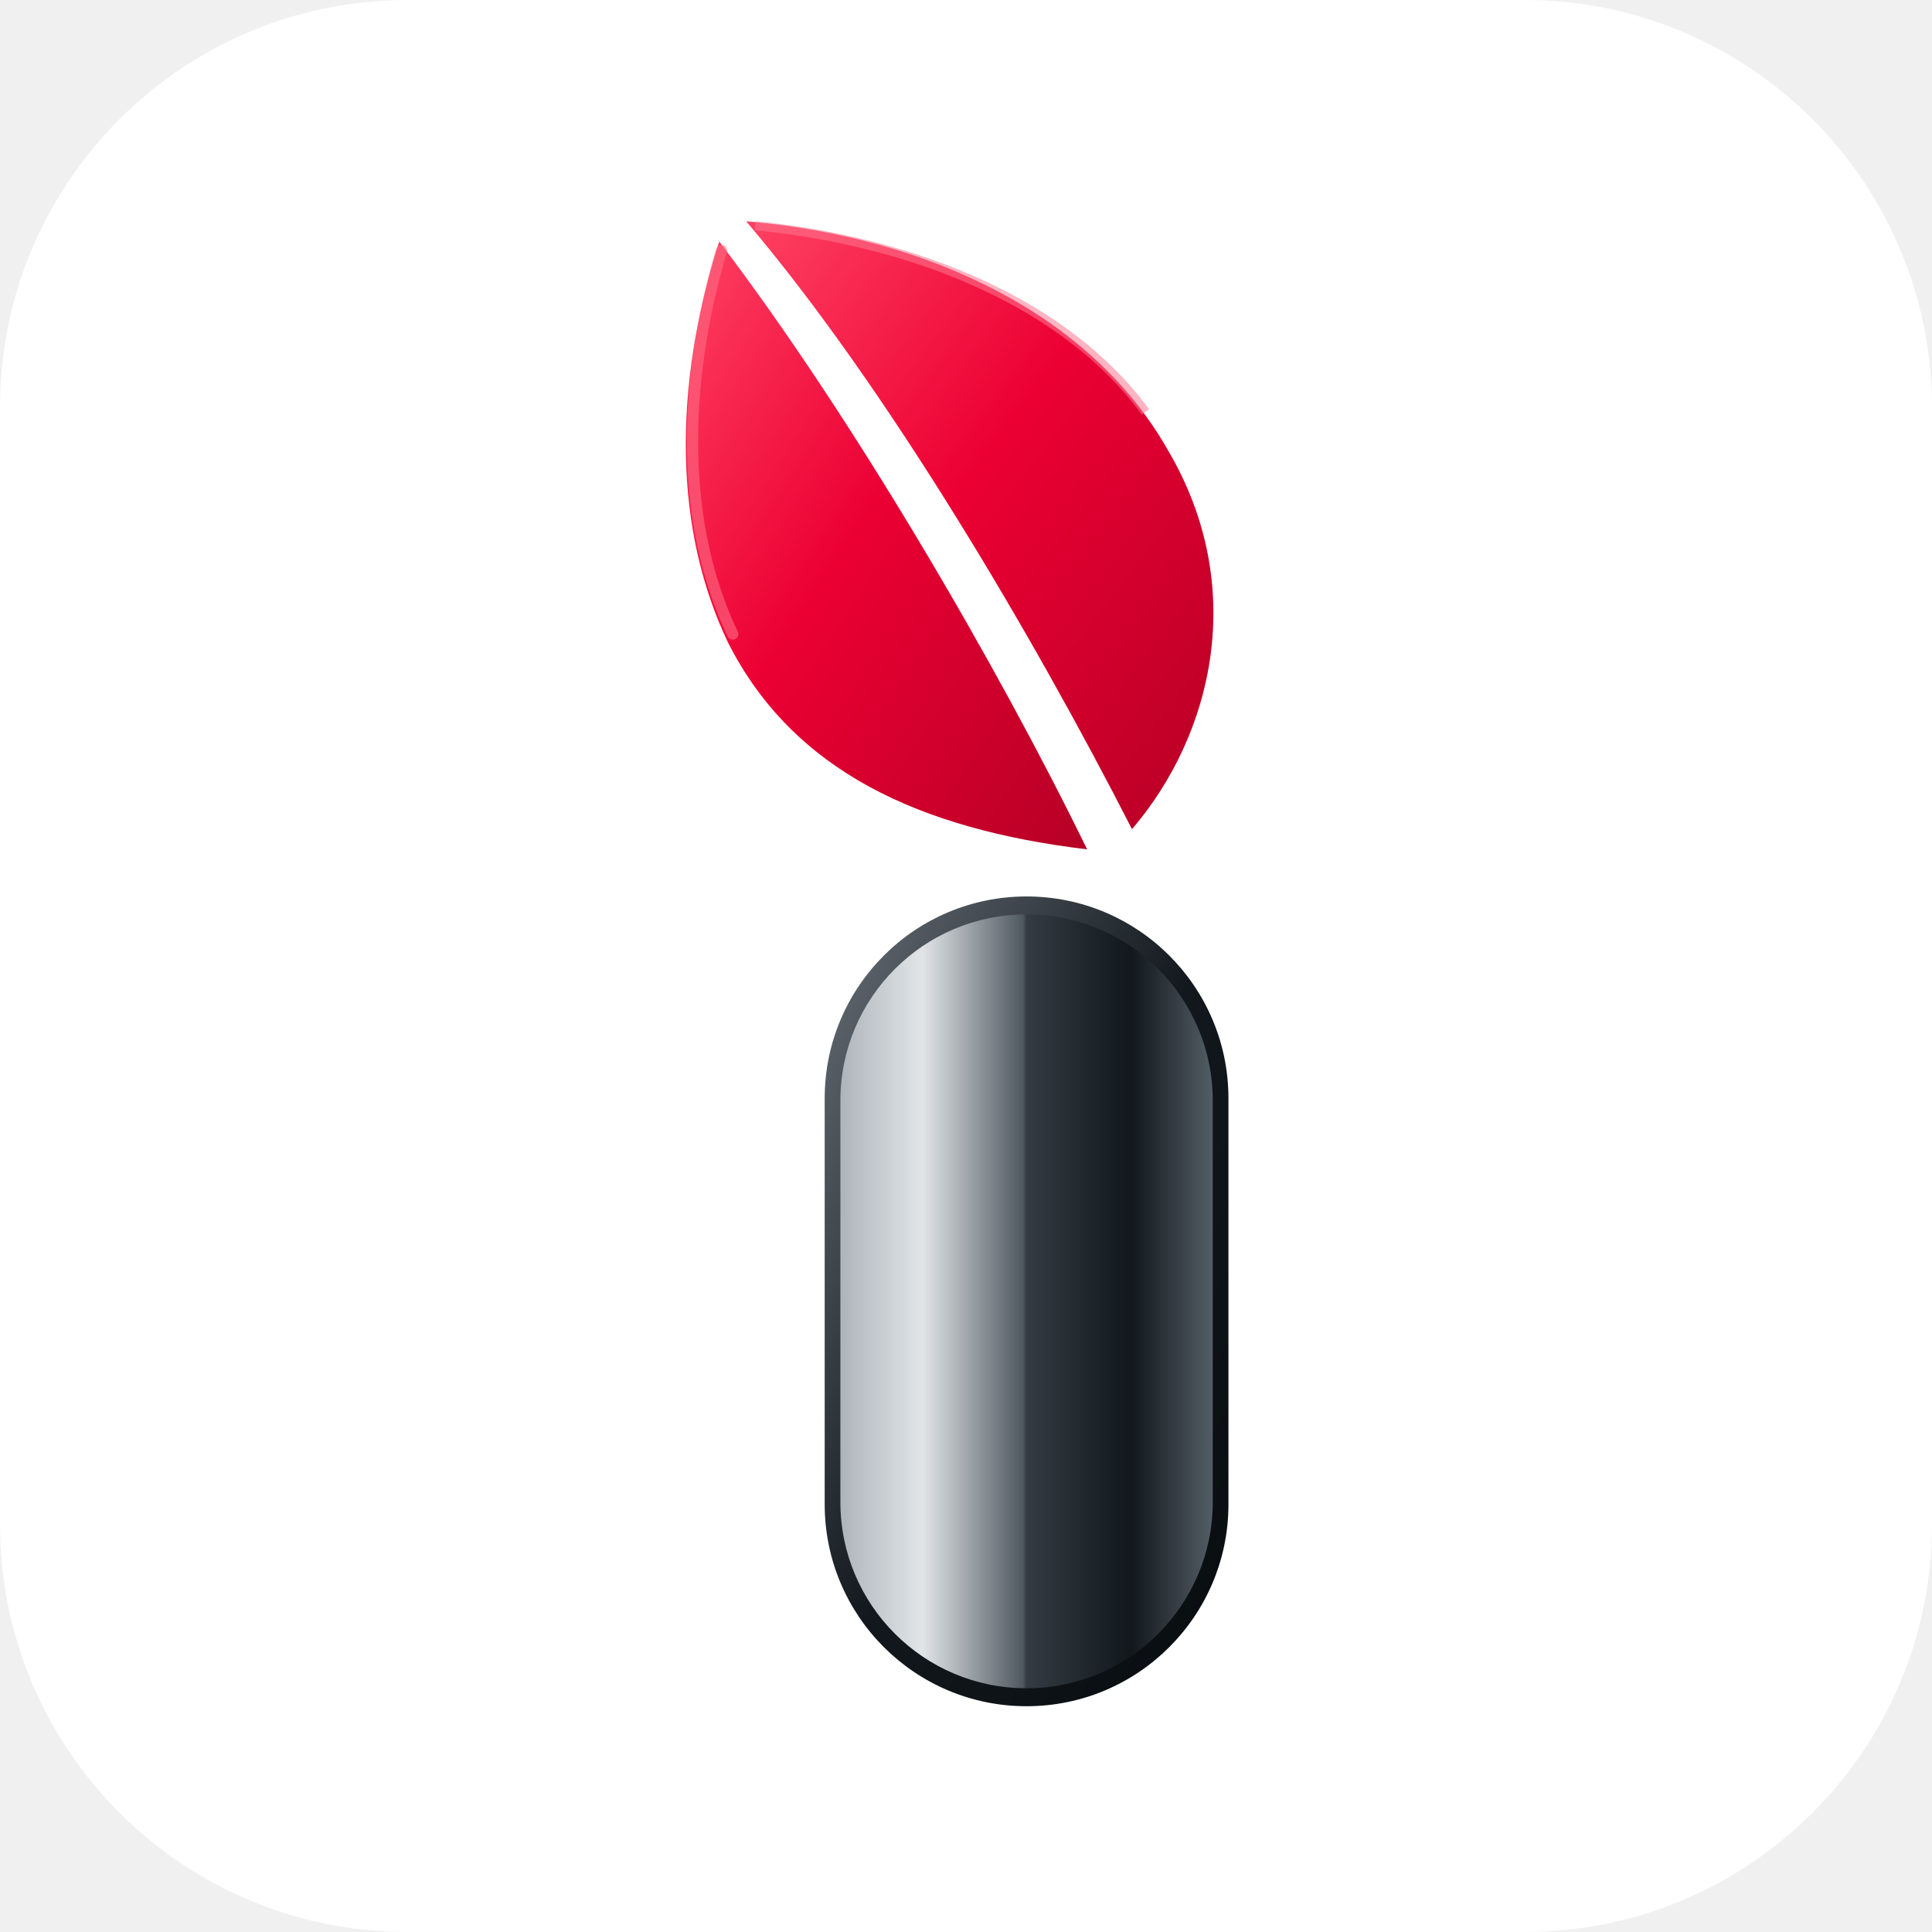
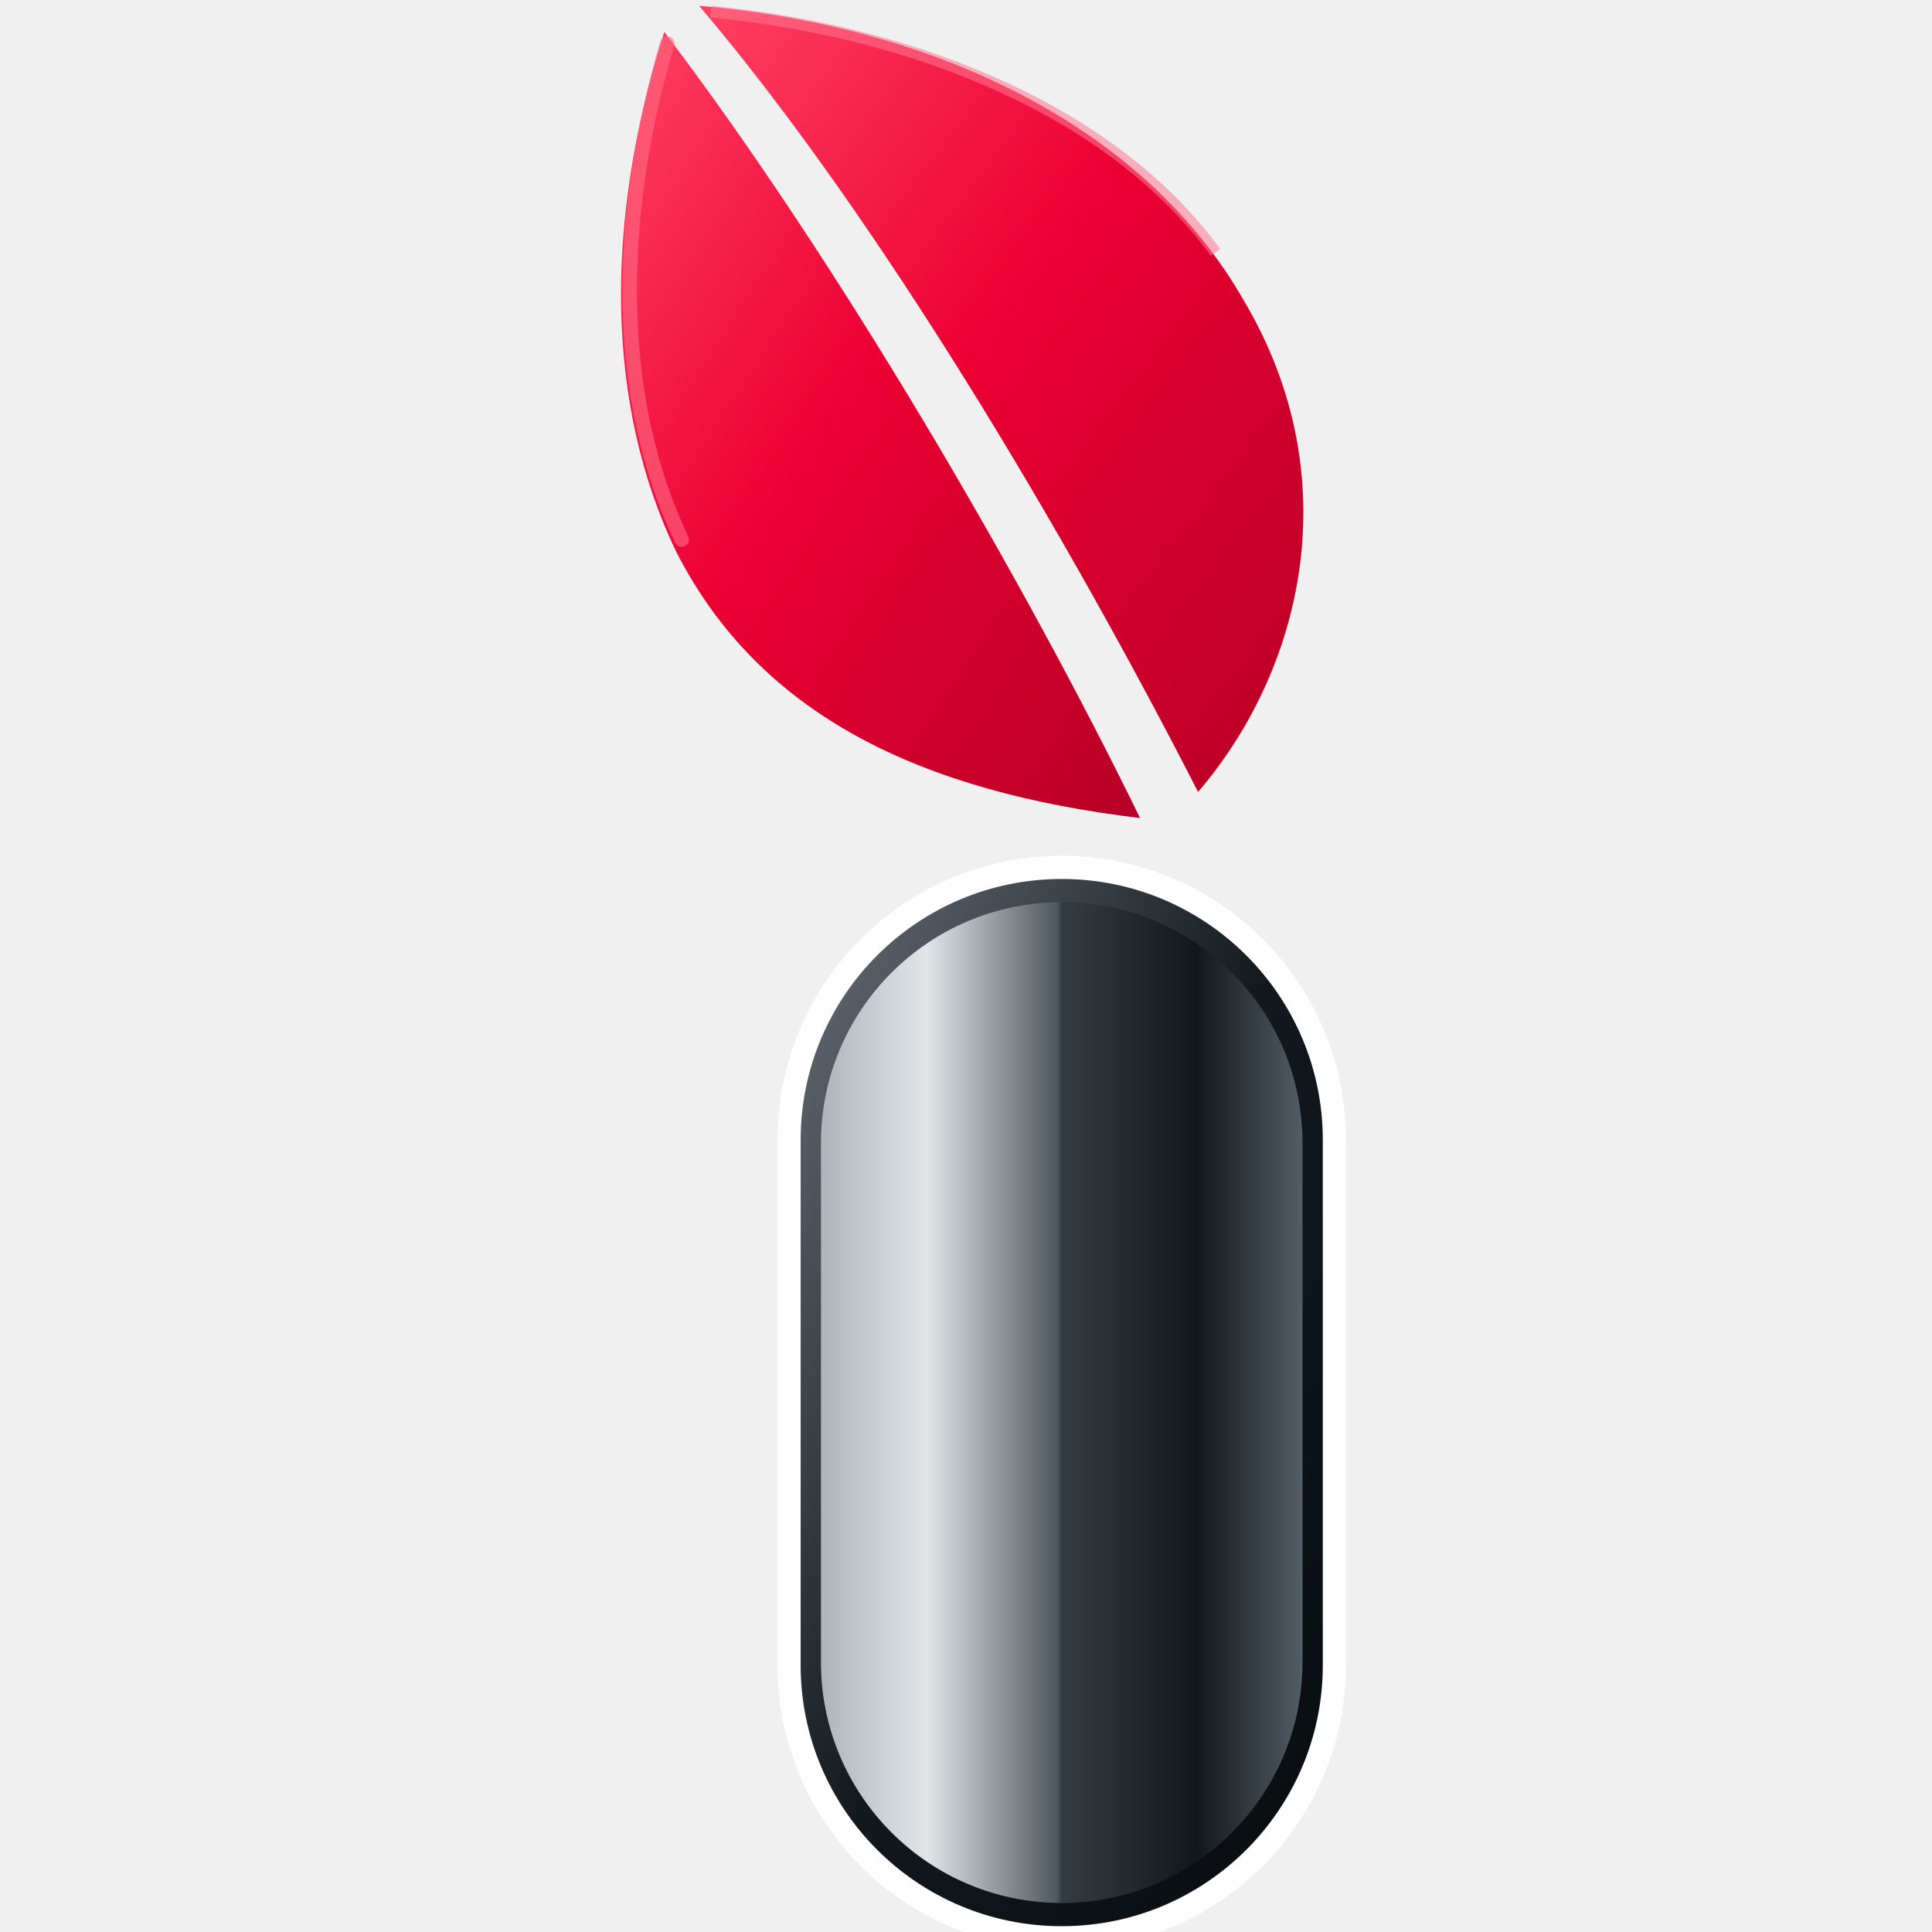
- <svg xmlns="http://www.w3.org/2000/svg" width="512" height="512" viewBox="0 0 512 512" role="img" aria-label="ivyGoo">
-   <rect width="512" height="512" rx="108" fill="#fff" />
-   <svg x="42" y="42" width="428" height="428" viewBox="250 150 720 720">
-     <defs>
-       <linearGradient id="leaf" x1="0" y1="0" x2="1" y2="1">
-         <stop stop-color="#ff4162" />
-         <stop offset=".45" stop-color="#ec0033" />
-         <stop offset="1" stop-color="#b60025" />
-       </linearGradient>
-       <linearGradient id="metal" x1="0" y1="0" x2="1" y2="0">
-         <stop stop-color="#aeb5ba" />
-         <stop offset=".22" stop-color="#e1e5e8" />
-         <stop offset=".49" stop-color="#505960" />
-         <stop offset=".5" stop-color="#343c43" />
-         <stop offset=".78" stop-color="#11171b" />
-         <stop offset="1" stop-color="#535d65" />
-       </linearGradient>
-       <linearGradient id="edge" x1="0" y1="0" x2="1" y2="1">
-         <stop stop-color="#687078" />
-         <stop offset=".5" stop-color="#12181d" />
-         <stop offset="1" stop-color="#080c0f" />
-       </linearGradient>
-     </defs>
-     <g>
-       <path d="M500 187C479 253 480 316 504 366C533 423 589 449 664 458C624 376 560 266 500 187Z" fill="url(#leaf)" />
-       <path d="M512 178C594 185 666 220 700 280C736 341 720 407 684 449C639 361 574 251 512 178Z" fill="url(#leaf)" />
-       <path d="M501 191C483 252 483 314 506 362" fill="none" stroke="#ff6b83" stroke-width="5" stroke-linecap="round" opacity=".6" />
-       <path d="M516 180C588 187 655 215 690 263" fill="none" stroke="#ff7690" stroke-width="4" opacity=".55" />
-       <rect x="547" y="479" width="180" height="361" rx="90" fill="url(#edge)" />
-       <rect x="554" y="487" width="166" height="345" rx="83" fill="url(#metal)" />
-     </g>
-   </svg>
+ <svg xmlns="http://www.w3.org/2000/svg" width="512" height="512" viewBox="271 176 666 666" role="img" aria-label="ivyGoo">
+   <defs>
+     <linearGradient id="leaf" x1="0" y1="0" x2="1" y2="1">
+       <stop stop-color="#ff4162" />
+       <stop offset=".45" stop-color="#ec0033" />
+       <stop offset="1" stop-color="#b60025" />
+     </linearGradient>
+     <linearGradient id="metal" x1="0" y1="0" x2="1" y2="0">
+       <stop stop-color="#aeb5ba" />
+       <stop offset=".22" stop-color="#e1e5e8" />
+       <stop offset=".49" stop-color="#505960" />
+       <stop offset=".5" stop-color="#343c43" />
+       <stop offset=".78" stop-color="#11171b" />
+       <stop offset="1" stop-color="#535d65" />
+     </linearGradient>
+     <linearGradient id="edge" x1="0" y1="0" x2="1" y2="1">
+       <stop stop-color="#687078" />
+       <stop offset=".5" stop-color="#12181d" />
+       <stop offset="1" stop-color="#080c0f" />
+     </linearGradient>
+   </defs>
+   <g>
+     <path d="M500 187C479 253 480 316 504 366C533 423 589 449 664 458C624 376 560 266 500 187Z" fill="url(#leaf)" />
+     <path d="M512 178C594 185 666 220 700 280C736 341 720 407 684 449C639 361 574 251 512 178Z" fill="url(#leaf)" />
+     <path d="M501 191C483 252 483 314 506 362" fill="none" stroke="#ff6b83" stroke-width="5" stroke-linecap="round" opacity=".6" />
+     <path d="M516 180C588 187 655 215 690 263" fill="none" stroke="#ff7690" stroke-width="4" opacity=".55" />
+     <rect x="539" y="471" width="196" height="377" rx="98" fill="#fff" opacity=".9" />
+     <rect x="547" y="479" width="180" height="361" rx="90" fill="url(#edge)" />
+     <rect x="554" y="487" width="166" height="345" rx="83" fill="url(#metal)" />
+   </g>
</svg>
